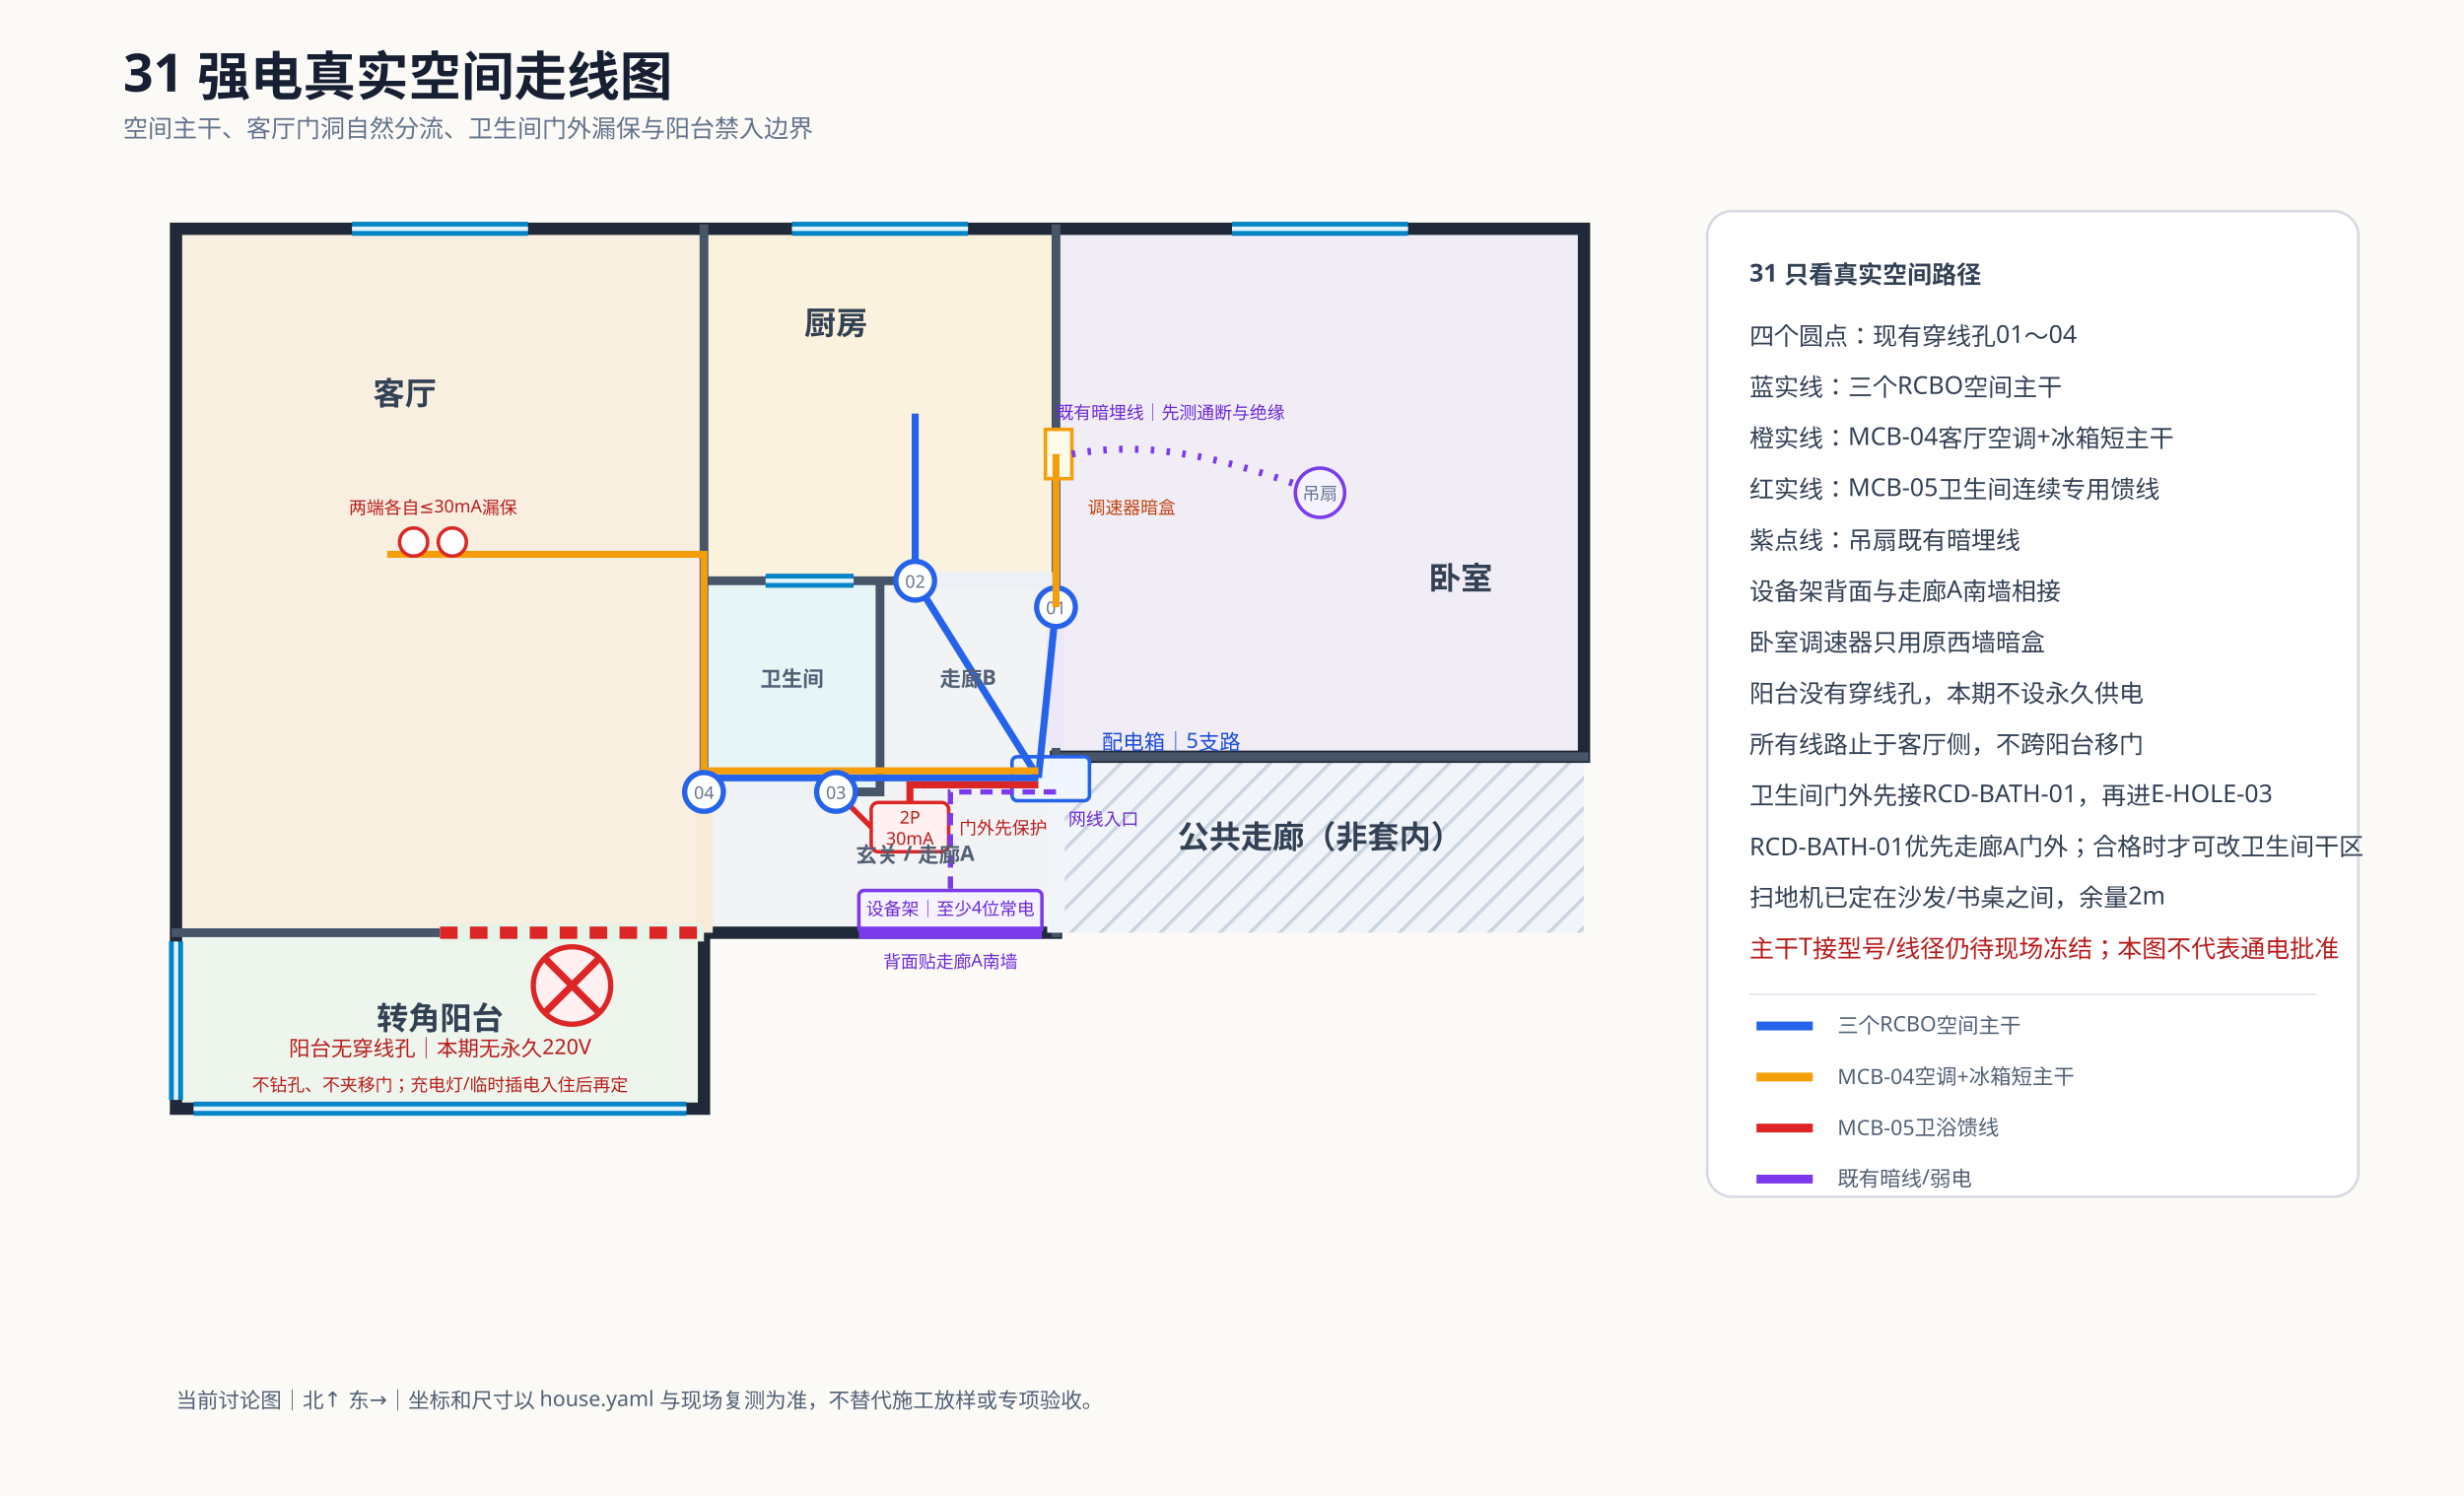
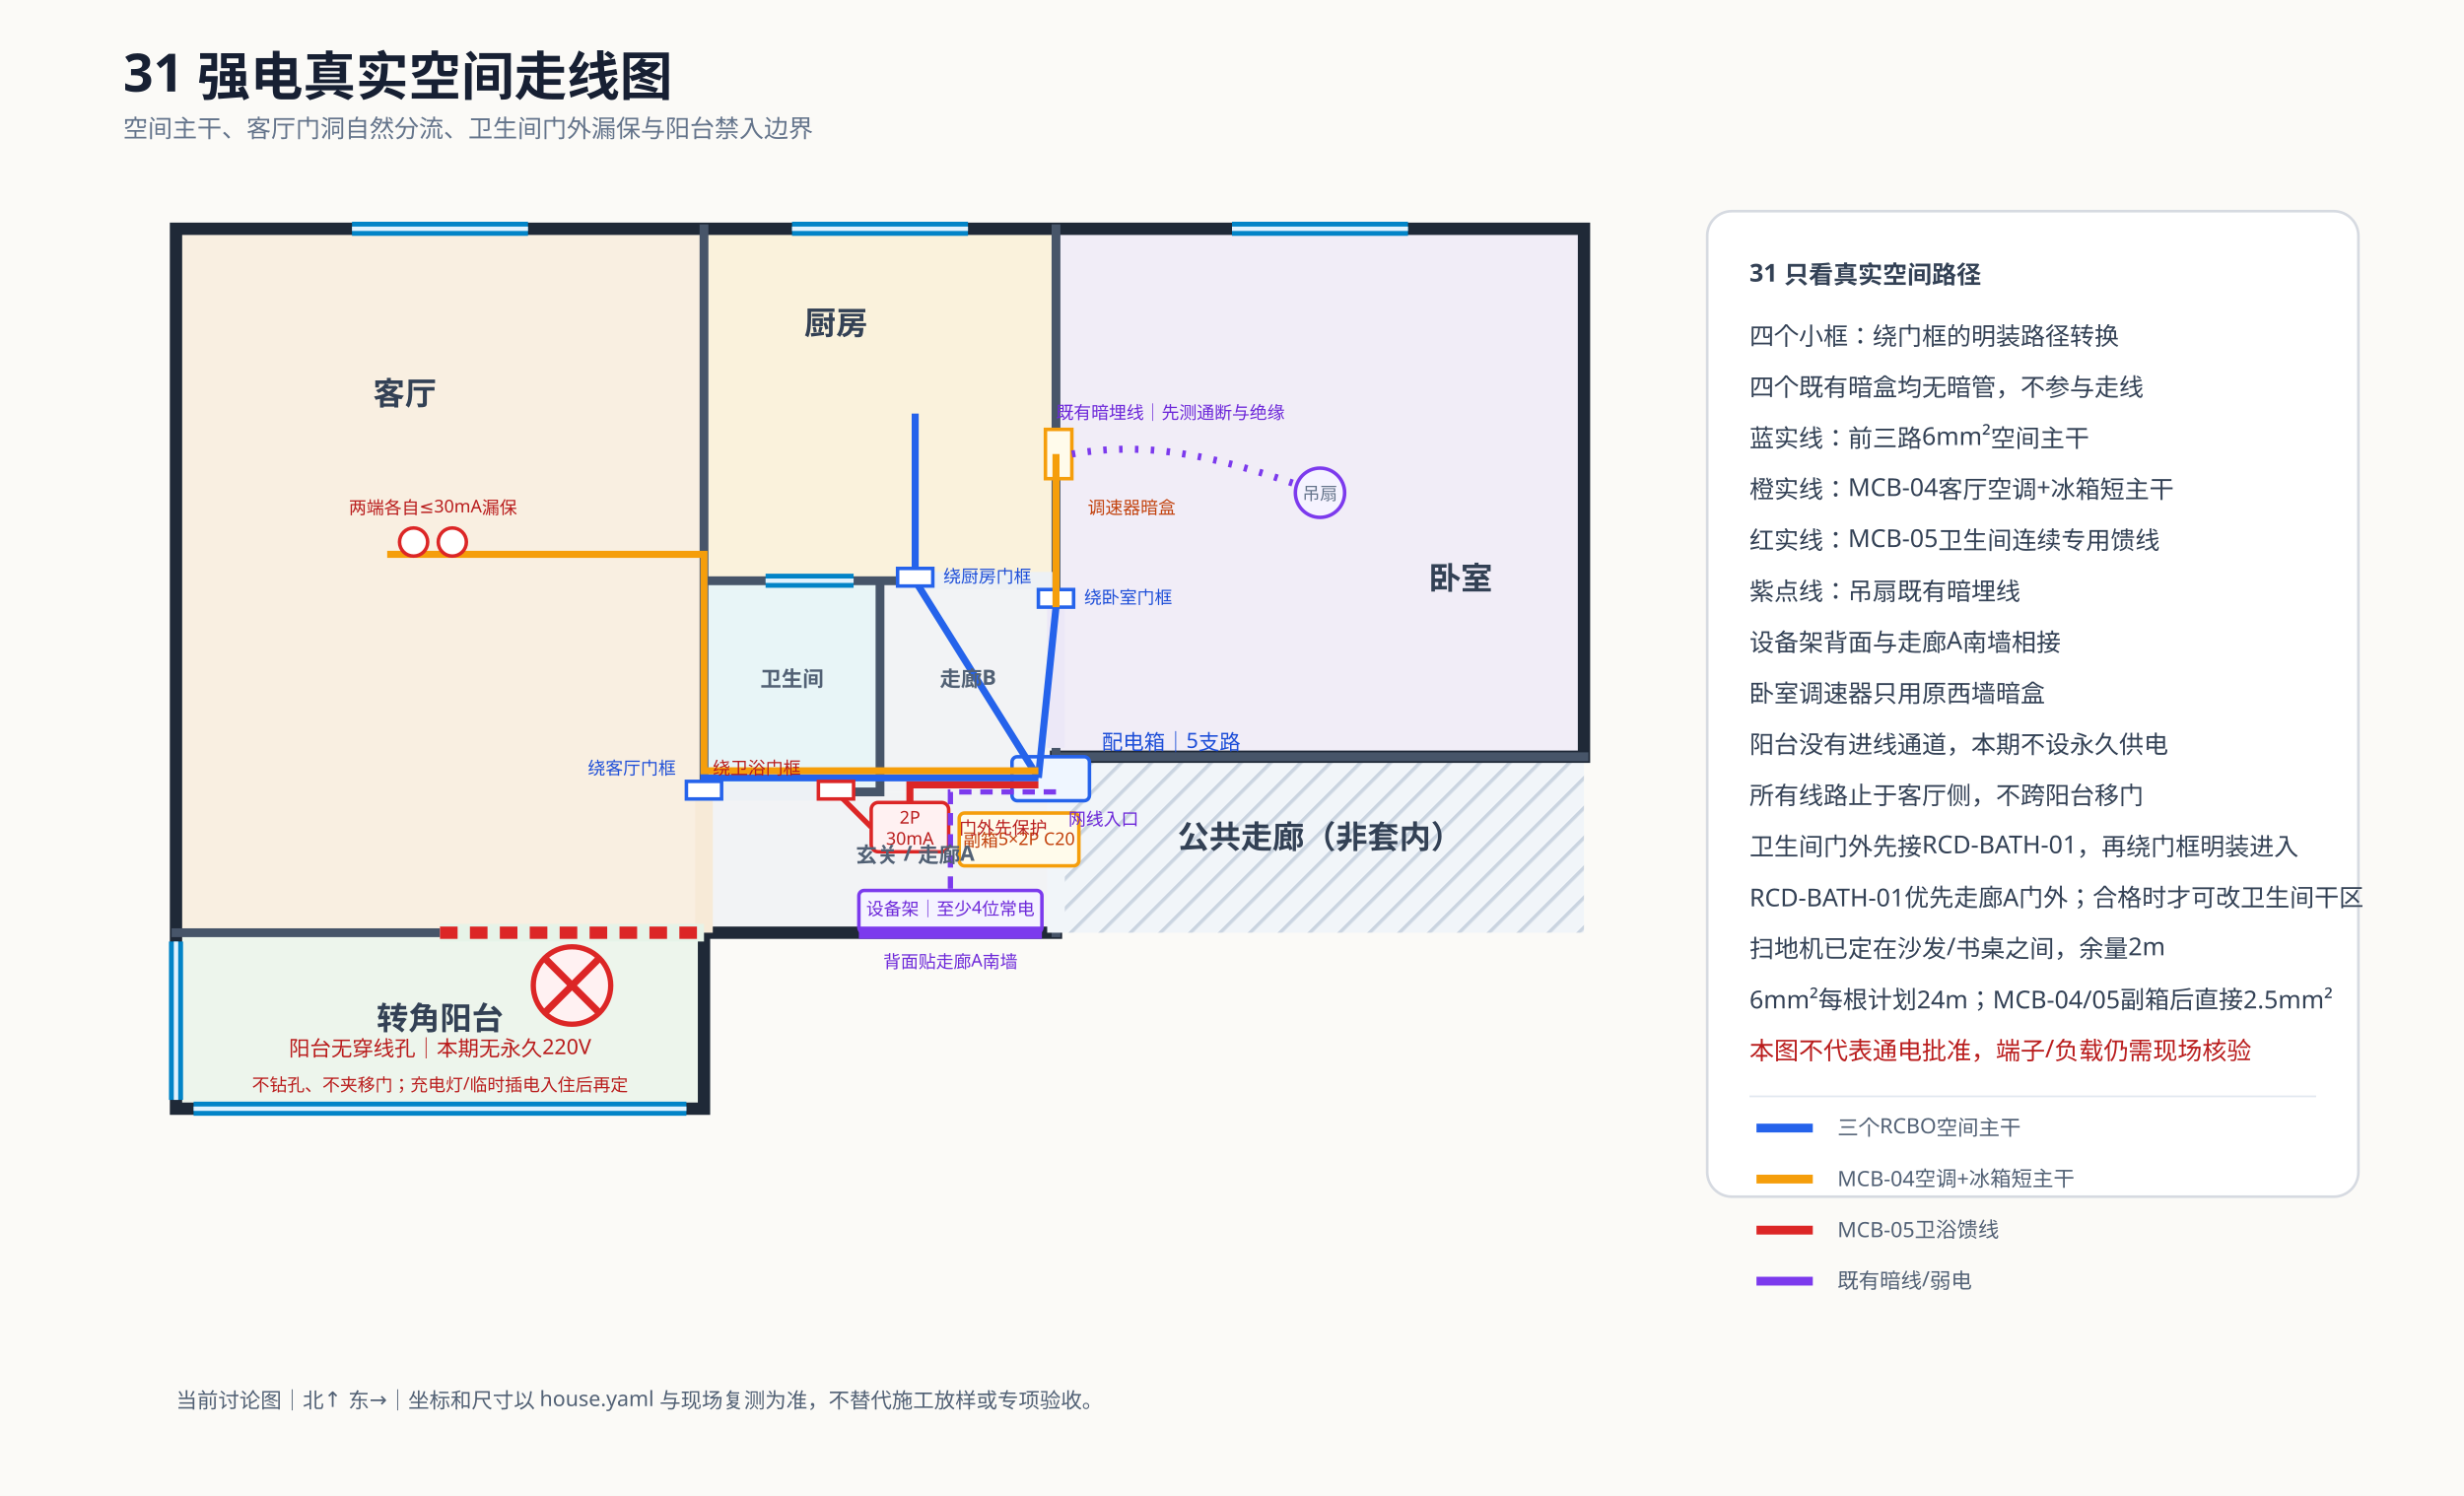
<svg xmlns="http://www.w3.org/2000/svg" width="1400" height="850" viewBox="0 0 1400 850" data-diagram-role="electrical-routes" role="img">
  <defs>
    <pattern id="hatch" width="12" height="12" patternUnits="userSpaceOnUse" patternTransform="rotate(45)">
      <rect width="12" height="12" fill="#f1f5f9" />
      <line y2="12" stroke="#cbd5e1" stroke-width="4" />
    </pattern>
    <pattern id="danger" width="10" height="10" patternUnits="userSpaceOnUse" patternTransform="rotate(45)">
      <rect width="10" height="10" fill="#fff1f2" />
      <line y2="10" stroke="#fecaca" stroke-width="3" />
    </pattern>
    <marker id="arrow" markerWidth="8" markerHeight="8" refX="6" refY="4" orient="auto">
      <path d="M0 0L8 4 0 8z" fill="#334155" />
    </marker>
    <marker id="blue-arrow" markerWidth="8" markerHeight="8" refX="6" refY="4" orient="auto">
      <path d="M0 0L8 4 0 8z" fill="#2563eb" />
    </marker>
    <style>
    text{font-family:"Source Han Sans SC","Heiti SC","Arial Unicode MS",sans-serif}
    .wall{fill:none;stroke:#1f2937;stroke-width:7;stroke-linecap:square;stroke-linejoin:miter}
    .iw{fill:none;stroke:#475569;stroke-width:5;stroke-linecap:square}
    .win{stroke:#0284c7;stroke-width:8}.winc{stroke:#e0f2fe;stroke-width:2.5}
    .title{font-size:30px;font-weight:750;fill:#172033}.subtitle{font-size:14px;fill:#64748b}
    .room{font-size:18px;font-weight:750;fill:#334155;text-anchor:middle}.roomsub{font-size:12px;fill:#64748b;text-anchor:middle}
    .note{font-size:14px;fill:#334155}.small{font-size:12px;fill:#526175}.micro{font-size:10px;fill:#64748b}
    .panel{fill:#fff;stroke:#d6dae1;stroke-width:1.5}.fixed{fill:#fffdf8;stroke:#64748b;stroke-width:2}
    .planned{fill:#fff7ed;stroke:#f97316;stroke-width:2;stroke-dasharray:7 5}
    .water{fill:none;stroke:#0284c7;stroke-width:4}.hot{fill:none;stroke:#dc2626;stroke-width:4}
    .drain{fill:none;stroke:#0f766e;stroke-width:5}.gas{fill:none;stroke:#ea580c;stroke-width:4}
    .power{fill:none;stroke:#2563eb;stroke-width:3}.network{fill:none;stroke:#7c3aed;stroke-width:3;stroke-dasharray:7 5}
    .danger{fill:#fff1f2;stroke:#dc2626;stroke-width:2}.cat{fill:none;stroke:#16a34a;stroke-width:6;stroke-dasharray:8 5}
    .dim{fill:none;stroke:#64748b;stroke-width:1.5}.dimtext{font-size:12px;fill:#475569;text-anchor:middle}
    .center{text-anchor:middle}.bold{font-weight:700}.orange{fill:#c2410c}.red{fill:#b91c1c}.blue{fill:#1d4ed8}.green{fill:#15803d}.purple{fill:#6d28d9}
  </style>
  </defs>
  <rect width="1400" height="850" fill="#fbfaf7" />
  <text x="70" y="52" class="title">31 强电真实空间走线图</text>
  <text x="70" y="78" class="subtitle">空间主干、客厅门洞自然分流、卫生间门外漏保与阳台禁入边界</text>
  <rect x="100" y="130" width="300" height="400" fill="#f7ead7" opacity="0.68" />
  <rect x="100" y="530" width="300" height="100" fill="#e6f3e8" opacity="0.68" />
  <rect x="400" y="130" width="200" height="200" fill="#f9efd0" opacity="0.68" />
  <rect x="400" y="330" width="100" height="120" fill="#dff3f7" opacity="0.68" />
  <rect x="500" y="330" width="100" height="120" fill="#edf1f5" opacity="0.68" />
  <rect x="400" y="450" width="200" height="80" fill="#edf1f5" opacity="0.68" />
  <rect x="600" y="130" width="300" height="300" fill="#ece8f7" opacity="0.68" />
  <rect x="600" y="430" width="300" height="100" fill="url(#hatch)" />
  <path class="wall" d="M100 130H900V430H600V530H400V630H100Z" />
  <path class="iw" d="M400 130V450M400 330H520M500 330V450M400 450H405M475 450H500M600 130V345M600 425V530M600 430H900M100 530H250" />
  <g data-connection="hall-a-b-open" />
  <path d="M400 450V530" stroke="#f7ead7" stroke-width="10" />
  <path d="M520 330H600" stroke="#edf1f5" stroke-width="10" />
  <path d="M405 450H475" stroke="#edf1f5" stroke-width="10" />
  <path d="M600 345V425" stroke="#ece8f7" stroke-width="10" />
  <path d="M600 450V530" stroke="#f1f5f9" stroke-width="10" />
  <path d="M250 530H400" stroke="#e6f3e8" stroke-width="10" />
  <path class="win" d="M200 130H300M450 130H550M700 130H800M100 535V625M110 630H390M435 330H485" />
  <path class="winc" d="M200 130H300M450 130H550M700 130H800M100 535V625M110 630H390M435 330H485" />
  <rect x="575" y="430" width="44" height="25" rx="3" fill="#eff6ff" stroke="#2563eb" stroke-width="2" />
  <text x="626" y="426" class="small blue">配电箱｜5支路</text>
+   <rect x="545" y="462" width="68" height="30" rx="3" fill="#fffbeb" stroke="#f59e0b" stroke-width="2" data-subpanel="18-module-five-2p-c20" />
+   <text x="579" y="481" class="micro orange center">副箱5×2P C20</text>
  <g data-route-kind="surface" fill="none" stroke="#2563eb" stroke-width="4">
    <path d="M590 442L600 345V255" data-circuit="RCBO-01" />
    <path d="M590 442L520 330V235" data-circuit="RCBO-02" />
    <path d="M590 442H400V315" data-circuit="RCBO-03" />
  </g>
  <g data-route-kind="high-load-short" fill="none" stroke="#f59e0b" stroke-width="4">
    <path d="M590 438H400V315H220" data-circuit="MCB-04" />
  </g>
  <g data-endpoint-protection="MCB-04-two-srcd">
    <circle cx="235" cy="308" r="8" fill="#fff" stroke="#dc2626" stroke-width="2" />
    <circle cx="257" cy="308" r="8" fill="#fff" stroke="#dc2626" stroke-width="2" />
    <text x="246" y="292" class="micro red center">两端各自≤30mA漏保</text>
  </g>
  <path d="M590 446H517V456" fill="none" stroke="#dc2626" stroke-width="4" data-circuit="MCB-05" data-bath-feeder="continuous-no-joint" />
  <path d="M495 470L475 450" fill="none" stroke="#dc2626" stroke-width="3" data-bath-after-rcd="true" />
-   <circle cx="600" cy="345" r="11" fill="#fff" stroke="#2563eb" stroke-width="3" data-electrical-hole="E-HOLE-01" />
-   <text x="600" y="349" class="micro center">01</text>
-   <circle cx="520" cy="330" r="11" fill="#fff" stroke="#2563eb" stroke-width="3" data-electrical-hole="E-HOLE-02" />
-   <text x="520" y="334" class="micro center">02</text>
-   <circle cx="475" cy="450" r="11" fill="#fff" stroke="#2563eb" stroke-width="3" data-electrical-hole="E-HOLE-03" />
-   <text x="475" y="454" class="micro center">03</text>
-   <circle cx="400" cy="450" r="11" fill="#fff" stroke="#2563eb" stroke-width="3" data-electrical-hole="E-HOLE-04" />
-   <text x="400" y="454" class="micro center">04</text>
+   <rect x="590" y="335" width="20" height="10" fill="#fff" stroke="#2563eb" stroke-width="2" data-route-transition="E-ROUTE-01" />
+   <text x="616" y="343" class="micro blue">绕卧室门框</text>
+   <rect x="510" y="323" width="20" height="10" fill="#fff" stroke="#2563eb" stroke-width="2" data-route-transition="E-ROUTE-02" />
+   <text x="536" y="331" class="micro blue">绕厨房门框</text>
+   <rect x="465" y="444" width="20" height="10" fill="#fff" stroke="#dc2626" stroke-width="2" data-route-transition="E-ROUTE-03" />
+   <text x="455" y="440" class="micro red" text-anchor="end">绕卫浴门框</text>
+   <rect x="390" y="444" width="20" height="10" fill="#fff" stroke="#2563eb" stroke-width="2" data-route-transition="E-ROUTE-04" />
+   <text x="384" y="440" class="micro blue" text-anchor="end">绕客厅门框</text>
  <g data-device-protection="RCD-BATH-01" data-location-preference="hall-a-outside" data-fallback="bath-dry-high">
    <rect x="495" y="456" width="44" height="28" rx="4" fill="#fff1f2" stroke="#dc2626" stroke-width="2" />
    <text x="517" y="468" class="micro red center">2P</text>
    <text x="517" y="480" class="micro red center">30mA</text>
    <text x="545" y="474" class="micro red">门外先保护</text>
  </g>
  <rect x="488" y="506" width="104" height="24" rx="3" fill="#f5f3ff" stroke="#7c3aed" stroke-width="2" data-device-shelf="hall-a" data-wall-anchor="hall-a-south-wall" />
  <line x1="488" y1="530" x2="592" y2="530" stroke="#7c3aed" stroke-width="7" data-shelf-wall-contact="true" />
  <text x="540" y="520" class="micro purple center">设备架｜至少4位常电</text>
  <text x="540" y="550" class="micro purple center">背面贴走廊A南墙</text>
  <path class="network" d="M600 450H540V506" />
  <text x="607" y="469" class="micro purple">网线入口</text>
  <rect x="594" y="244" width="15" height="28" fill="#fffbeb" stroke="#f59e0b" stroke-width="2" data-box="E-BOX-BED-FAN" />
  <text x="618" y="292" class="micro orange">调速器暗盒</text>
-   <path d="M600 345V258" fill="none" stroke="#f59e0b" stroke-width="4" data-fan-feed="surface-after-E-HOLE-01" />
+   <path d="M600 345V258" fill="none" stroke="#f59e0b" stroke-width="4" data-fan-feed="surface-from-bedroom-trunk" />
  <path d="M609 258C655 250 695 260 750 280" fill="none" stroke="#7c3aed" stroke-width="4" stroke-dasharray="2 7" data-fan-feed="existing-concealed" />
  <circle cx="750" cy="280" r="14" fill="#f5f3ff" stroke="#7c3aed" stroke-width="2" />
  <text x="750" y="284" class="micro center">吊扇</text>
  <text x="665" y="238" class="micro purple center">既有暗埋线｜先测通断与绝缘</text>
  <g data-balcony-power="deferred" data-no-electrical-penetration="true">
    <path d="M250 530H400" stroke="#dc2626" stroke-width="7" stroke-dasharray="10 7" />
    <circle cx="325" cy="560" r="22" fill="#fff1f2" stroke="#dc2626" stroke-width="3" />
    <path d="M310 545L340 575M340 545L310 575" stroke="#dc2626" stroke-width="4" />
    <text x="250" y="600" class="small red center">阳台无穿线孔｜本期无永久220V</text>
    <text x="250" y="620" class="micro red center">不钻孔、不夹移门；充电灯/临时插电入住后再定</text>
  </g>
  <text x="230" y="230" class="room">客厅</text>
  <text x="475" y="190" class="room">厨房</text>
  <text x="450" y="390" class="small center bold">卫生间</text>
  <text x="830" y="335" class="room">卧室</text>
  <text x="550" y="390" class="small center bold">走廊B</text>
  <text x="520" y="490" class="small center bold">玄关 / 走廊A</text>
  <text x="250" y="585" class="room">转角阳台</text>
  <text x="750" y="482" class="room">公共走廊（非套内）</text>
  <rect x="970" y="120" width="370" height="560" rx="14" class="panel" />
  <text x="994" y="160" class="note bold">31 只看真实空间路径</text>
-   <text x="994" y="196" class="note">四个圆点：现有穿线孔01～04</text>
-   <text x="994" y="225" class="note">蓝实线：三个RCBO空间主干</text>
-   <text x="994" y="254" class="note">橙实线：MCB-04客厅空调+冰箱短主干</text>
-   <text x="994" y="283" class="note">红实线：MCB-05卫生间连续专用馈线</text>
-   <text x="994" y="312" class="note">紫点线：吊扇既有暗埋线</text>
-   <text x="994" y="341" class="note">设备架背面与走廊A南墙相接</text>
-   <text x="994" y="370" class="note">卧室调速器只用原西墙暗盒</text>
-   <text x="994" y="399" class="note">阳台没有穿线孔，本期不设永久供电</text>
-   <text x="994" y="428" class="note">所有线路止于客厅侧，不跨阳台移门</text>
-   <text x="994" y="457" class="note">卫生间门外先接RCD-BATH-01，再进E-HOLE-03</text>
-   <text x="994" y="486" class="note">RCD-BATH-01优先走廊A门外；合格时才可改卫生间干区</text>
-   <text x="994" y="515" class="note">扫地机已定在沙发/书桌之间，余量2m</text>
-   <text x="994" y="544" class="note red">主干T接型号/线径仍待现场冻结；本图不代表通电批准</text>
-   <line x1="994" y1="565" x2="1316" y2="565" stroke="#e2e8f0" />
-   <line x1="998" y1="583" x2="1030" y2="583" stroke="#2563eb" stroke-width="5" />
-   <text x="1044" y="587" class="small">三个RCBO空间主干</text>
-   <line x1="998" y1="612" x2="1030" y2="612" stroke="#f59e0b" stroke-width="5" />
-   <text x="1044" y="616" class="small">MCB-04空调+冰箱短主干</text>
-   <line x1="998" y1="641" x2="1030" y2="641" stroke="#dc2626" stroke-width="5" />
-   <text x="1044" y="645" class="small">MCB-05卫浴馈线</text>
-   <line x1="998" y1="670" x2="1030" y2="670" stroke="#7c3aed" stroke-width="5" />
-   <text x="1044" y="674" class="small">既有暗线/弱电</text>
+   <text x="994" y="196" class="note">四个小框：绕门框的明装路径转换</text>
+   <text x="994" y="225" class="note">四个既有暗盒均无暗管，不参与走线</text>
+   <text x="994" y="254" class="note">蓝实线：前三路6mm²空间主干</text>
+   <text x="994" y="283" class="note">橙实线：MCB-04客厅空调+冰箱短主干</text>
+   <text x="994" y="312" class="note">红实线：MCB-05卫生间连续专用馈线</text>
+   <text x="994" y="341" class="note">紫点线：吊扇既有暗埋线</text>
+   <text x="994" y="370" class="note">设备架背面与走廊A南墙相接</text>
+   <text x="994" y="399" class="note">卧室调速器只用原西墙暗盒</text>
+   <text x="994" y="428" class="note">阳台没有进线通道，本期不设永久供电</text>
+   <text x="994" y="457" class="note">所有线路止于客厅侧，不跨阳台移门</text>
+   <text x="994" y="486" class="note">卫生间门外先接RCD-BATH-01，再绕门框明装进入</text>
+   <text x="994" y="515" class="note">RCD-BATH-01优先走廊A门外；合格时才可改卫生间干区</text>
+   <text x="994" y="544" class="note">扫地机已定在沙发/书桌之间，余量2m</text>
+   <text x="994" y="573" class="note">6mm²每根计划24m；MCB-04/05副箱后直接2.5mm²</text>
+   <text x="994" y="602" class="note red">本图不代表通电批准，端子/负载仍需现场核验</text>
+   <line x1="994" y1="623" x2="1316" y2="623" stroke="#e2e8f0" />
+   <line x1="998" y1="641" x2="1030" y2="641" stroke="#2563eb" stroke-width="5" />
+   <text x="1044" y="645" class="small">三个RCBO空间主干</text>
+   <line x1="998" y1="670" x2="1030" y2="670" stroke="#f59e0b" stroke-width="5" />
+   <text x="1044" y="674" class="small">MCB-04空调+冰箱短主干</text>
+   <line x1="998" y1="699" x2="1030" y2="699" stroke="#dc2626" stroke-width="5" />
+   <text x="1044" y="703" class="small">MCB-05卫浴馈线</text>
+   <line x1="998" y1="728" x2="1030" y2="728" stroke="#7c3aed" stroke-width="5" />
+   <text x="1044" y="732" class="small">既有暗线/弱电</text>
  <text x="100" y="800" class="small">当前讨论图｜北↑ 东→｜坐标和尺寸以 house.yaml 与现场复测为准，不替代施工放样或专项验收。</text>
</svg>
